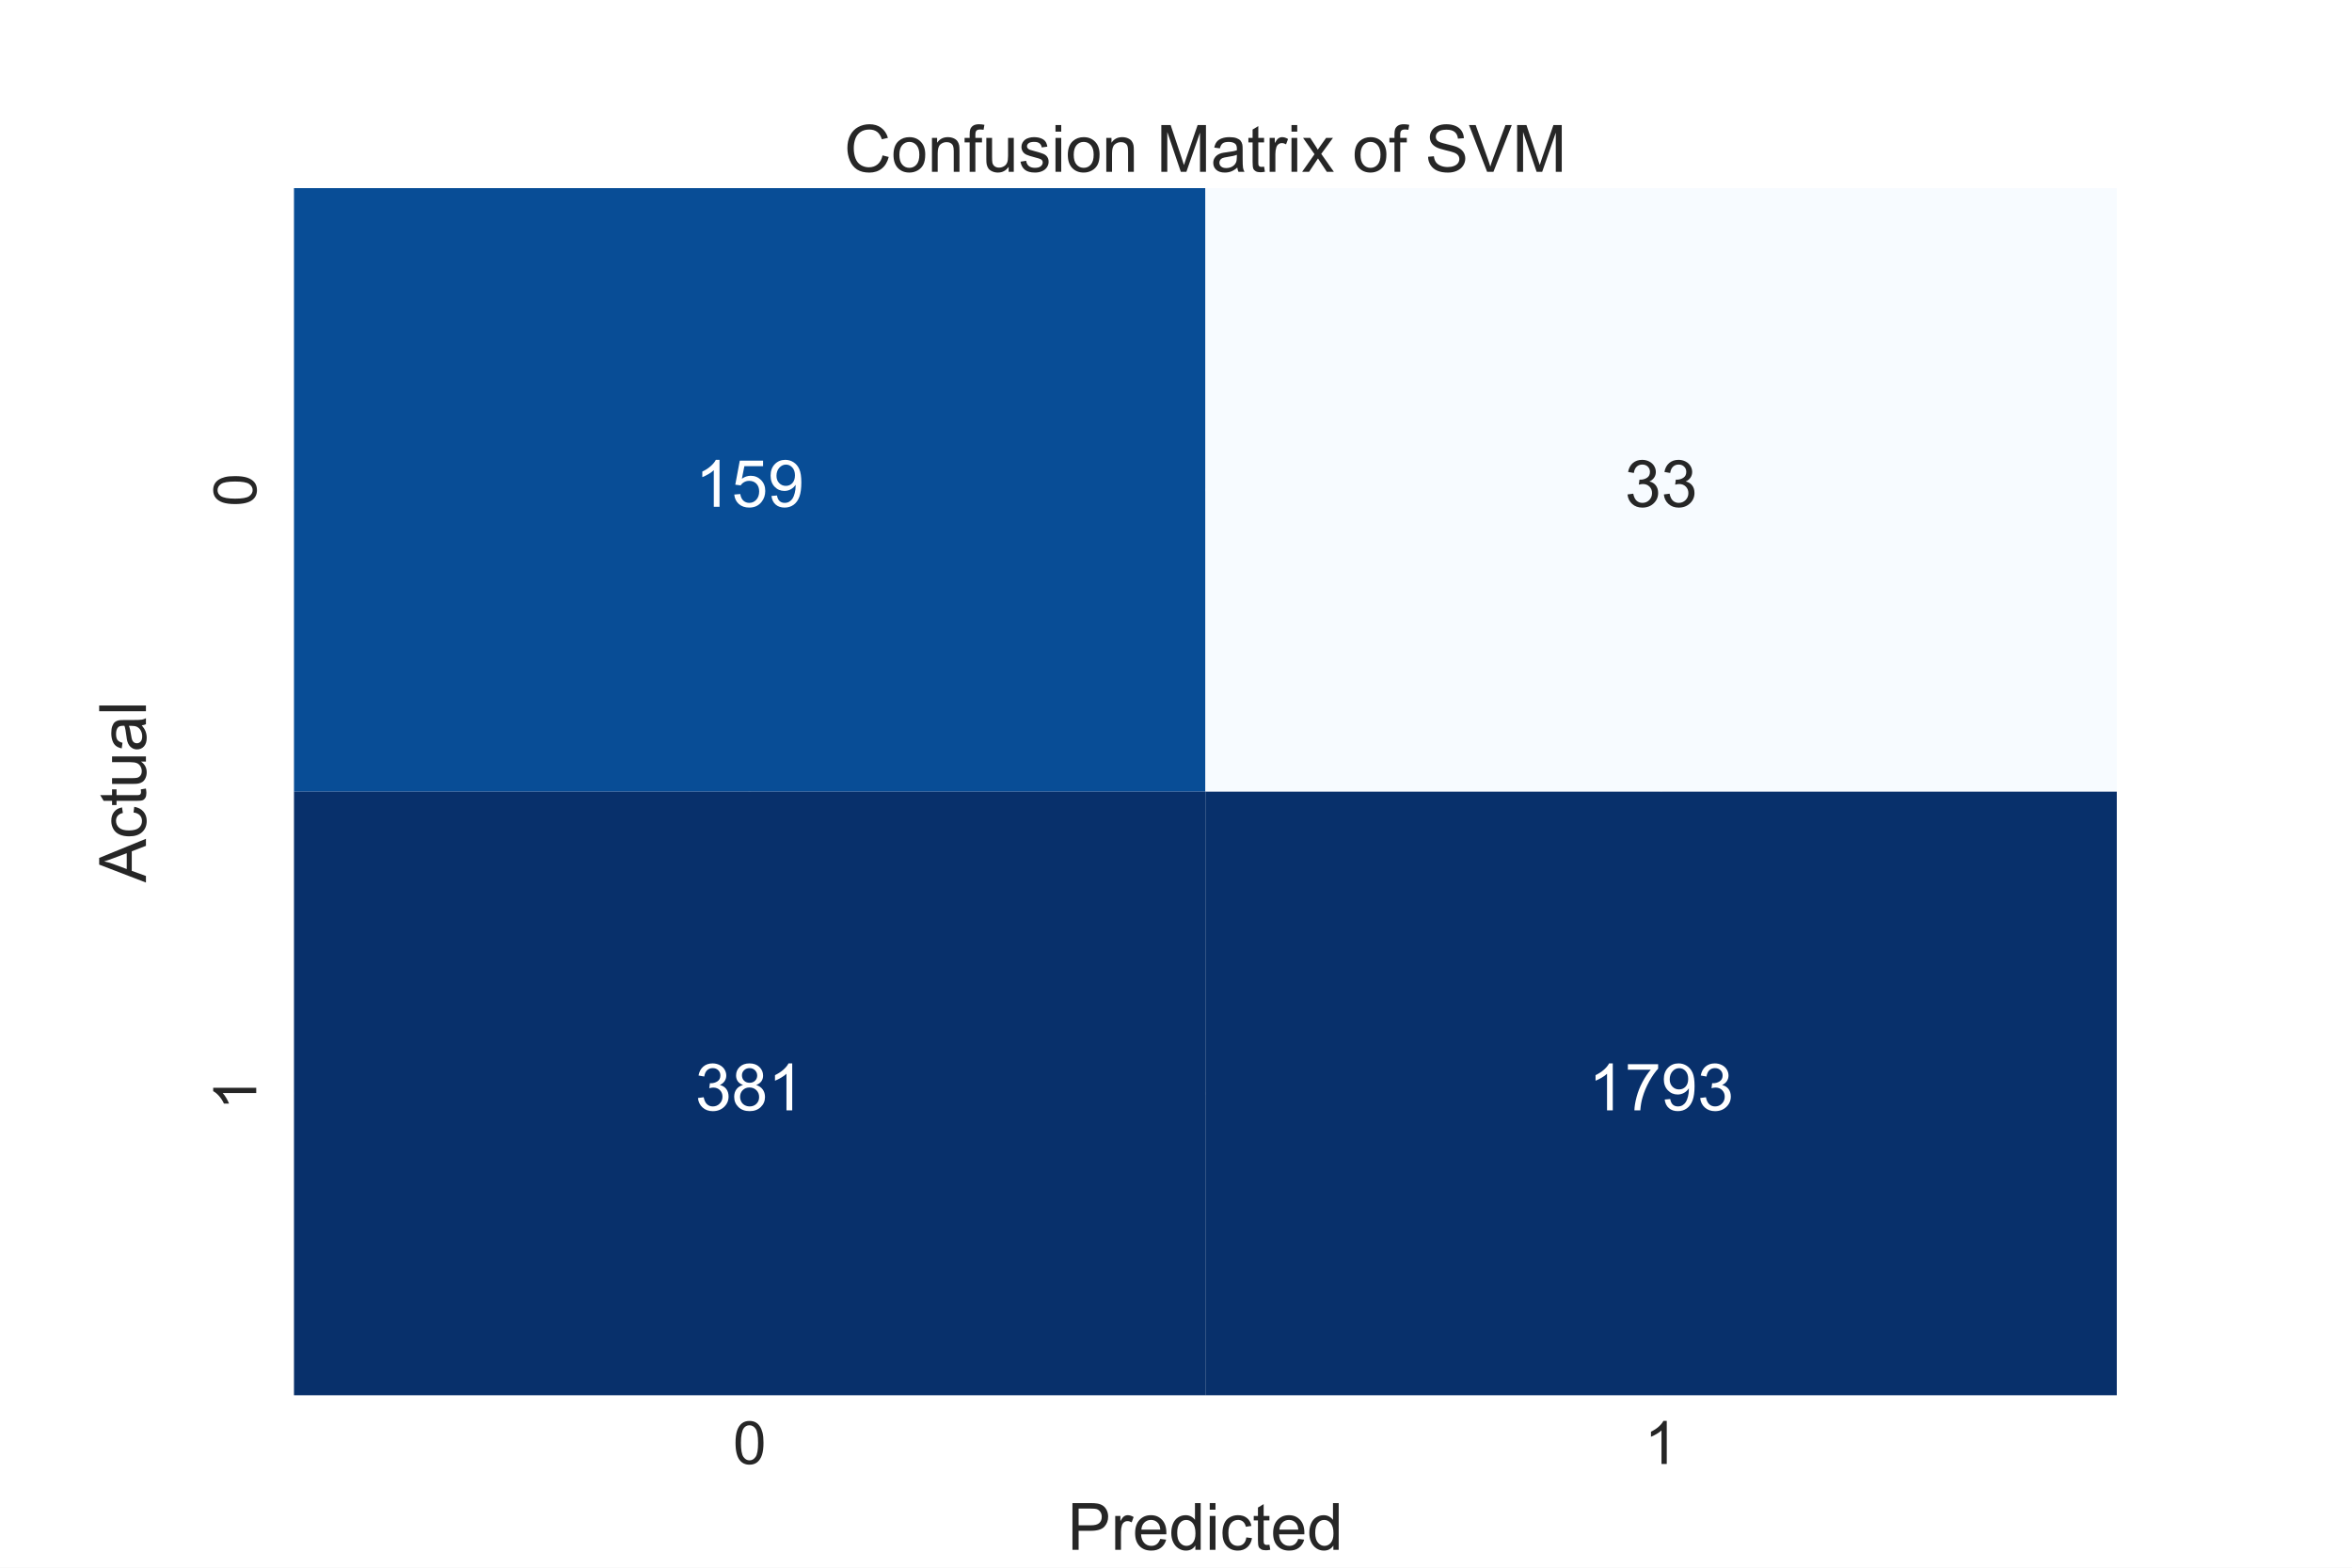
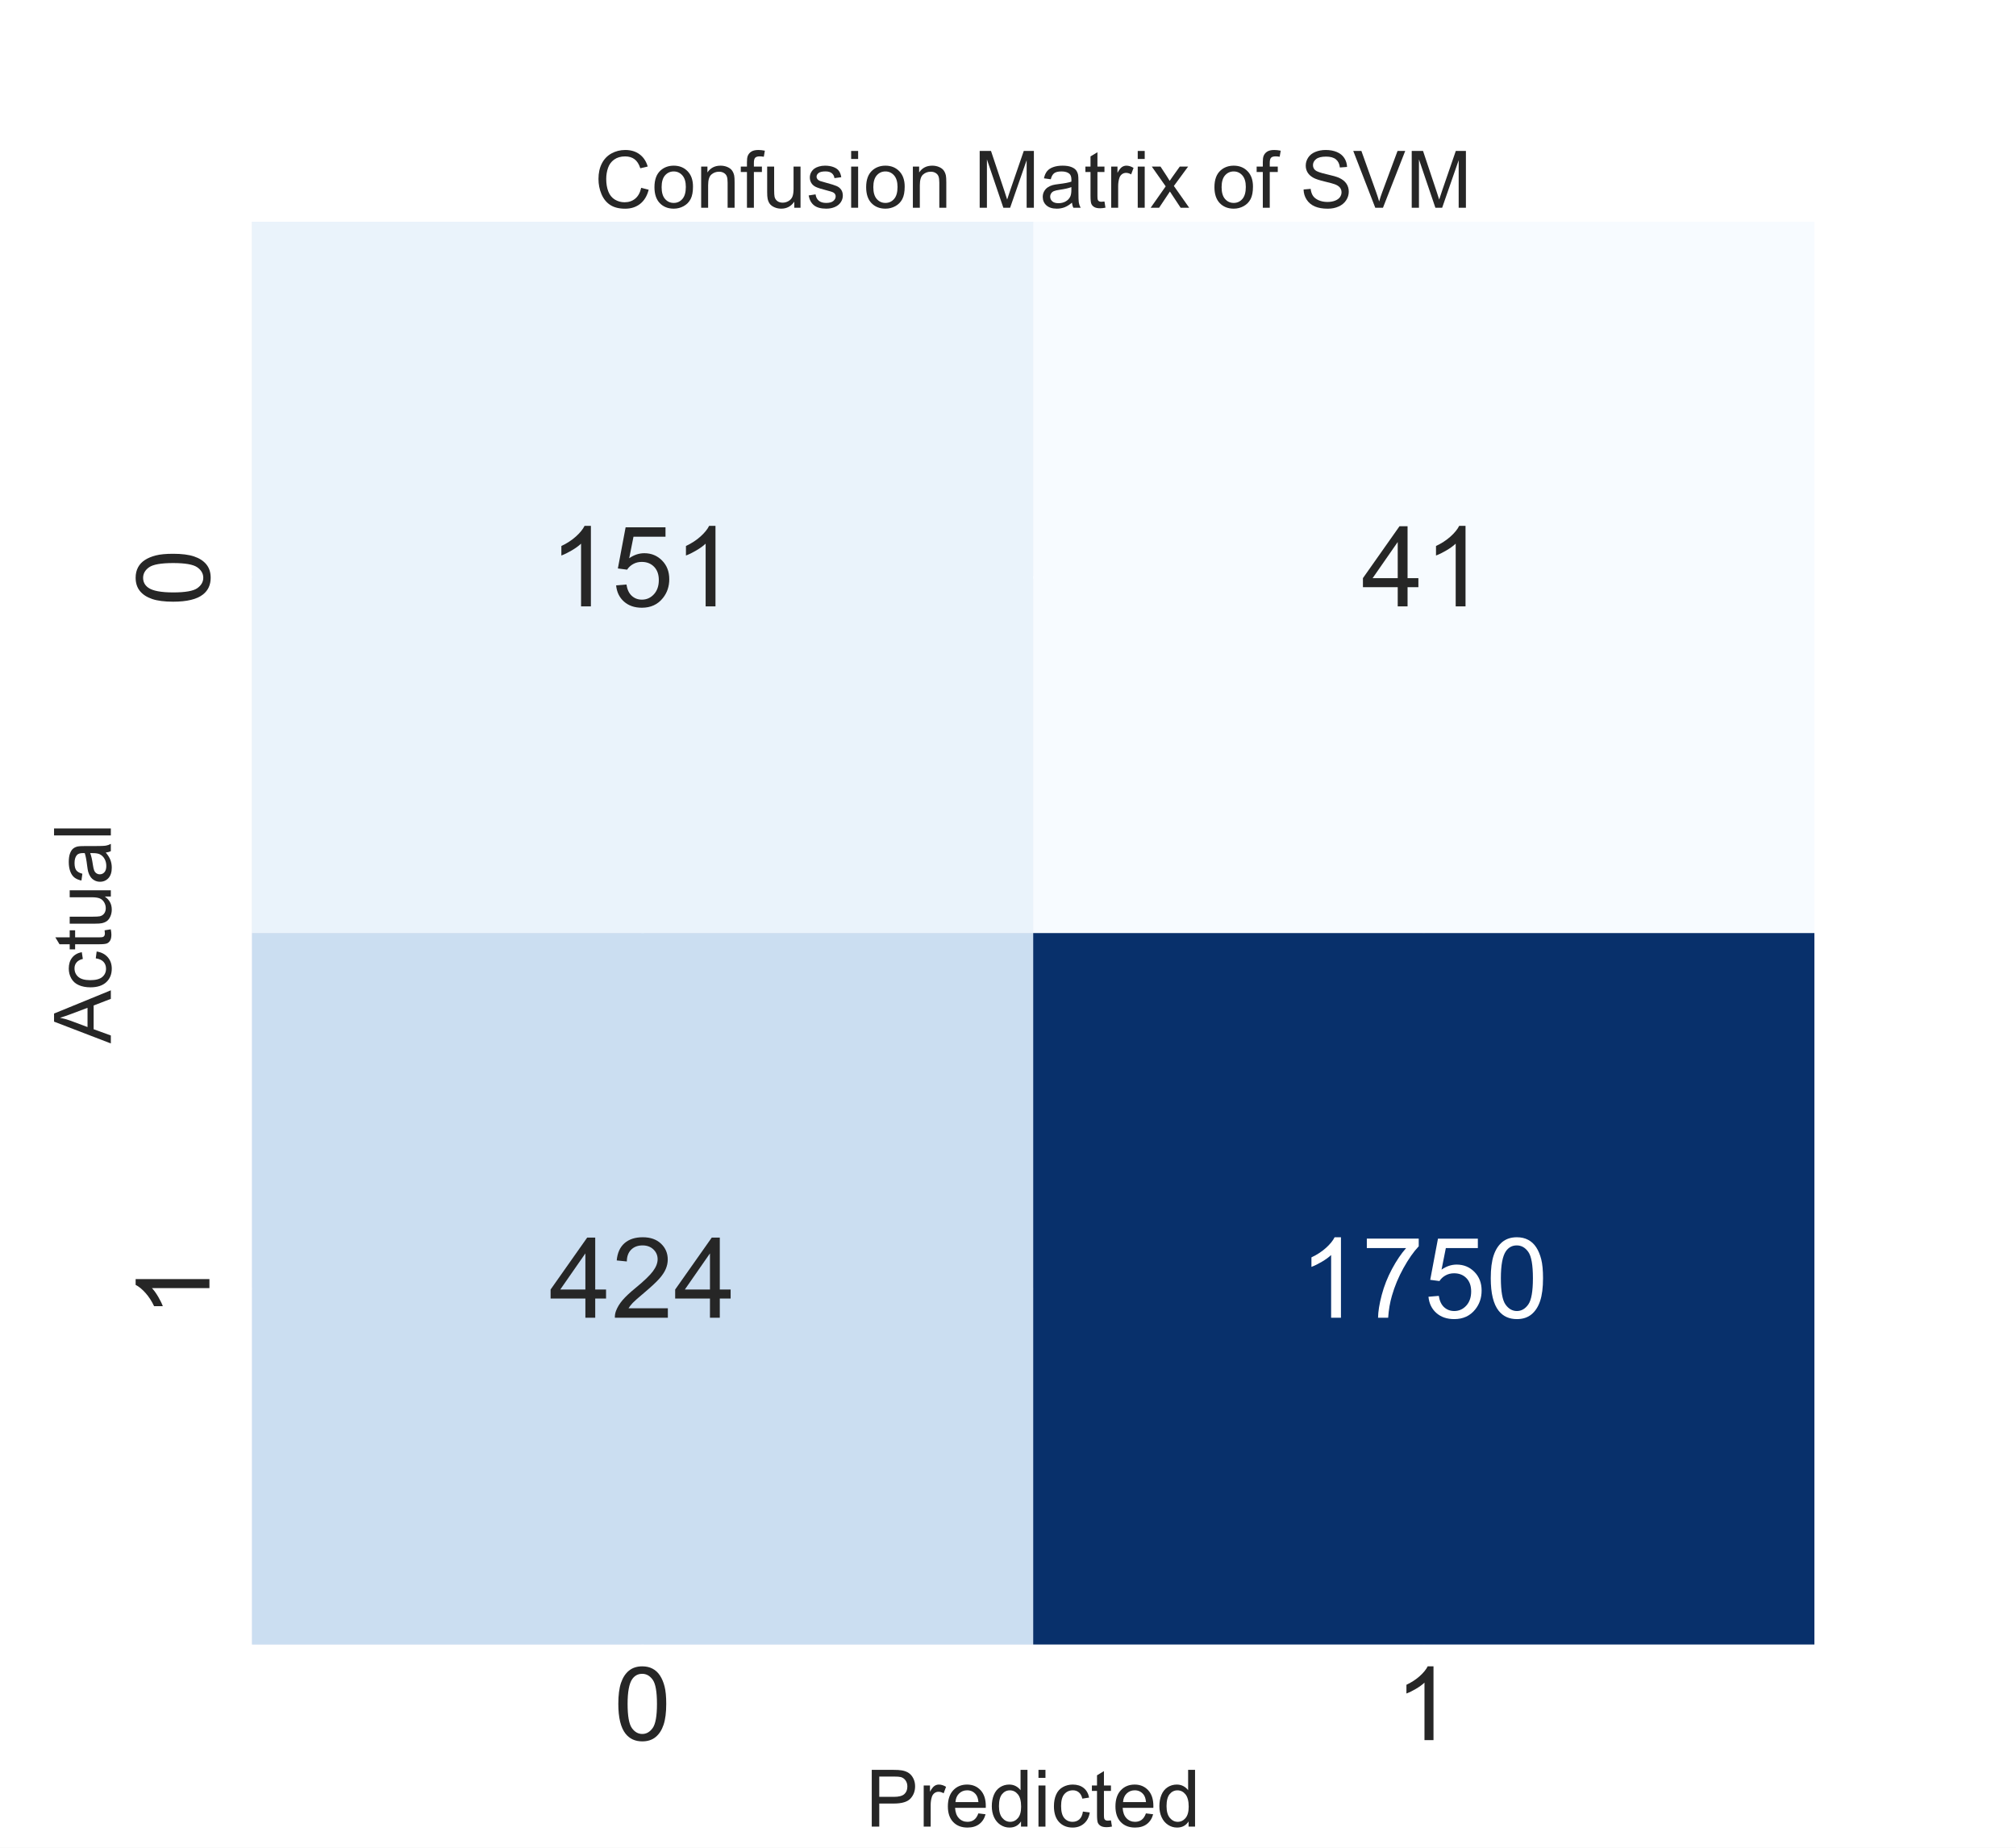
- <svg xmlns="http://www.w3.org/2000/svg" xmlns:xlink="http://www.w3.org/1999/xlink" width="864pt" height="576pt" viewBox="0 0 864 576" version="1.1">
+ <svg xmlns="http://www.w3.org/2000/svg" xmlns:xlink="http://www.w3.org/1999/xlink" width="864pt" height="792pt" viewBox="0 0 864 792" version="1.1">
  <defs>
    <style type="text/css">*{stroke-linejoin: round; stroke-linecap: butt}</style>
  </defs>
  <g id="figure_1">
    <g id="patch_1">
-       <path d="M 0 576  L 864 576  L 864 0  L 0 0  z " style="fill: #ffffff" />
+       <path d="M 0 792  L 864 792  L 864 0  L 0 0  z " style="fill: #ffffff" />
    </g>
    <g id="axes_1">
      <g id="patch_2">
-         <path d="M 108 512.64  L 777.6 512.64  L 777.6 69.12  L 108 69.12  z " style="fill: #eaeaf2" />
+         <path d="M 108 704.88  L 777.6 704.88  L 777.6 95.04  L 108 95.04  z " style="fill: #eaeaf2" />
      </g>
      <g id="matplotlib.axis_1">
        <g id="xtick_1">
          <g id="line2d_1">
-             <path d="M 275.4 512.64  L 275.4 69.12  " clip-path="url(#p1942354814)" style="fill: none; stroke: #ffffff; stroke-linecap: round" />
+             <path d="M 275.4 704.88  L 275.4 95.04  " clip-path="url(#pb8ef8a9e16)" style="fill: none; stroke: #ffffff; stroke-linecap: round" />
          </g>
          <g id="text_1">
-             <g style="fill: #262626" transform="translate(269.283 537.8872) scale(0.22 -0.22)">
+             <g style="fill: #262626" transform="translate(263.1659 745.8744) scale(0.44 -0.44)">
              <defs>
                <path id="ArialMT-30" d="M 266 2259  Q 266 3072 433 3567  Q 600 4063 929 4331  Q 1259 4600 1759 4600  Q 2128 4600 2406 4451  Q 2684 4303 2865 4023  Q 3047 3744 3150 3342  Q 3253 2941 3253 2259  Q 3253 1453 3087 958  Q 2922 463 2592 192  Q 2263 -78 1759 -78  Q 1097 -78 719 397  Q 266 969 266 2259  z M 844 2259  Q 844 1131 1108 757  Q 1372 384 1759 384  Q 2147 384 2411 759  Q 2675 1134 2675 2259  Q 2675 3391 2411 3762  Q 2147 4134 1753 4134  Q 1366 4134 1134 3806  Q 844 3388 844 2259  z " transform="scale(0.015625)" />
              </defs>
              <use xlink:href="#ArialMT-30" />
            </g>
          </g>
        </g>
        <g id="xtick_2">
          <g id="line2d_2">
-             <path d="M 610.2 512.64  L 610.2 69.12  " clip-path="url(#p1942354814)" style="fill: none; stroke: #ffffff; stroke-linecap: round" />
+             <path d="M 610.2 704.88  L 610.2 95.04  " clip-path="url(#pb8ef8a9e16)" style="fill: none; stroke: #ffffff; stroke-linecap: round" />
          </g>
          <g id="text_2">
-             <g style="fill: #262626" transform="translate(604.083 537.8872) scale(0.22 -0.22)">
+             <g style="fill: #262626" transform="translate(597.9659 745.8744) scale(0.44 -0.44)">
              <defs>
                <path id="ArialMT-31" d="M 2384 0  L 1822 0  L 1822 3584  Q 1619 3391 1289 3197  Q 959 3003 697 2906  L 697 3450  Q 1169 3672 1522 3987  Q 1875 4303 2022 4600  L 2384 4600  L 2384 0  z " transform="scale(0.015625)" />
              </defs>
              <use xlink:href="#ArialMT-31" />
            </g>
          </g>
        </g>
        <g id="text_3">
-           <g style="fill: #262626" transform="translate(392.1075 569.4384) scale(0.24 -0.24)">
+           <g style="fill: #262626" transform="translate(370.9856 782.9559) scale(0.34 -0.34)">
            <defs>
              <path id="ArialMT-50" d="M 494 0  L 494 4581  L 2222 4581  Q 2678 4581 2919 4538  Q 3256 4481 3484 4323  Q 3713 4166 3852 3881  Q 3991 3597 3991 3256  Q 3991 2672 3619 2267  Q 3247 1863 2275 1863  L 1100 1863  L 1100 0  L 494 0  z M 1100 2403  L 2284 2403  Q 2872 2403 3119 2622  Q 3366 2841 3366 3238  Q 3366 3525 3220 3729  Q 3075 3934 2838 4000  Q 2684 4041 2272 4041  L 1100 4041  L 1100 2403  z " transform="scale(0.015625)" />
              <path id="ArialMT-72" d="M 416 0  L 416 3319  L 922 3319  L 922 2816  Q 1116 3169 1280 3281  Q 1444 3394 1641 3394  Q 1925 3394 2219 3213  L 2025 2691  Q 1819 2813 1613 2813  Q 1428 2813 1281 2702  Q 1134 2591 1072 2394  Q 978 2094 978 1738  L 978 0  L 416 0  z " transform="scale(0.015625)" />
              <path id="ArialMT-65" d="M 2694 1069  L 3275 997  Q 3138 488 2766 206  Q 2394 -75 1816 -75  Q 1088 -75 661 373  Q 234 822 234 1631  Q 234 2469 665 2931  Q 1097 3394 1784 3394  Q 2450 3394 2872 2941  Q 3294 2488 3294 1666  Q 3294 1616 3291 1516  L 816 1516  Q 847 969 1125 678  Q 1403 388 1819 388  Q 2128 388 2347 550  Q 2566 713 2694 1069  z M 847 1978  L 2700 1978  Q 2663 2397 2488 2606  Q 2219 2931 1791 2931  Q 1403 2931 1139 2672  Q 875 2413 847 1978  z " transform="scale(0.015625)" />
              <path id="ArialMT-64" d="M 2575 0  L 2575 419  Q 2259 -75 1647 -75  Q 1250 -75 917 144  Q 584 363 401 755  Q 219 1147 219 1656  Q 219 2153 384 2558  Q 550 2963 881 3178  Q 1213 3394 1622 3394  Q 1922 3394 2156 3267  Q 2391 3141 2538 2938  L 2538 4581  L 3097 4581  L 3097 0  L 2575 0  z M 797 1656  Q 797 1019 1065 703  Q 1334 388 1700 388  Q 2069 388 2326 689  Q 2584 991 2584 1609  Q 2584 2291 2321 2609  Q 2059 2928 1675 2928  Q 1300 2928 1048 2622  Q 797 2316 797 1656  z " transform="scale(0.015625)" />
              <path id="ArialMT-69" d="M 425 3934  L 425 4581  L 988 4581  L 988 3934  L 425 3934  z M 425 0  L 425 3319  L 988 3319  L 988 0  L 425 0  z " transform="scale(0.015625)" />
              <path id="ArialMT-63" d="M 2588 1216  L 3141 1144  Q 3050 572 2676 248  Q 2303 -75 1759 -75  Q 1078 -75 664 370  Q 250 816 250 1647  Q 250 2184 428 2587  Q 606 2991 970 3192  Q 1334 3394 1763 3394  Q 2303 3394 2647 3120  Q 2991 2847 3088 2344  L 2541 2259  Q 2463 2594 2264 2762  Q 2066 2931 1784 2931  Q 1359 2931 1093 2626  Q 828 2322 828 1663  Q 828 994 1084 691  Q 1341 388 1753 388  Q 2084 388 2306 591  Q 2528 794 2588 1216  z " transform="scale(0.015625)" />
              <path id="ArialMT-74" d="M 1650 503  L 1731 6  Q 1494 -44 1306 -44  Q 1000 -44 831 53  Q 663 150 594 308  Q 525 466 525 972  L 525 2881  L 113 2881  L 113 3319  L 525 3319  L 525 4141  L 1084 4478  L 1084 3319  L 1650 3319  L 1650 2881  L 1084 2881  L 1084 941  Q 1084 700 1114 631  Q 1144 563 1211 522  Q 1278 481 1403 481  Q 1497 481 1650 503  z " transform="scale(0.015625)" />
            </defs>
            <use xlink:href="#ArialMT-50" />
            <use xlink:href="#ArialMT-72" x="66.699" />
            <use xlink:href="#ArialMT-65" x="100" />
            <use xlink:href="#ArialMT-64" x="155.615" />
            <use xlink:href="#ArialMT-69" x="211.23" />
            <use xlink:href="#ArialMT-63" x="233.447" />
            <use xlink:href="#ArialMT-74" x="283.447" />
            <use xlink:href="#ArialMT-65" x="311.23" />
            <use xlink:href="#ArialMT-64" x="366.846" />
          </g>
        </g>
      </g>
      <g id="matplotlib.axis_2">
        <g id="ytick_1">
          <g id="line2d_3">
-             <path d="M 108 180  L 777.6 180  " clip-path="url(#p1942354814)" style="fill: none; stroke: #ffffff; stroke-linecap: round" />
+             <path d="M 108 247.5  L 777.6 247.5  " clip-path="url(#pb8ef8a9e16)" style="fill: none; stroke: #ffffff; stroke-linecap: round" />
          </g>
          <g id="text_4">
-             <g style="fill: #262626" transform="translate(94.1275 186.117) rotate(-90) scale(0.22 -0.22)">
+             <g style="fill: #262626" transform="translate(89.755 259.7341) rotate(-90) scale(0.44 -0.44)">
              <use xlink:href="#ArialMT-30" />
            </g>
          </g>
        </g>
        <g id="ytick_2">
          <g id="line2d_4">
-             <path d="M 108 401.76  L 777.6 401.76  " clip-path="url(#p1942354814)" style="fill: none; stroke: #ffffff; stroke-linecap: round" />
+             <path d="M 108 552.42  L 777.6 552.42  " clip-path="url(#pb8ef8a9e16)" style="fill: none; stroke: #ffffff; stroke-linecap: round" />
          </g>
          <g id="text_5">
-             <g style="fill: #262626" transform="translate(94.1275 407.877) rotate(-90) scale(0.22 -0.22)">
+             <g style="fill: #262626" transform="translate(89.755 564.6541) rotate(-90) scale(0.44 -0.44)">
              <use xlink:href="#ArialMT-31" />
            </g>
          </g>
        </g>
        <g id="text_6">
-           <g style="fill: #262626" transform="translate(53.61031 324.2306) rotate(-90) scale(0.24 -0.24)">
+           <g style="fill: #262626" transform="translate(47.50312 447.2067) rotate(-90) scale(0.34 -0.34)">
            <defs>
              <path id="ArialMT-41" d="M -9 0  L 1750 4581  L 2403 4581  L 4278 0  L 3588 0  L 3053 1388  L 1138 1388  L 634 0  L -9 0  z M 1313 1881  L 2866 1881  L 2388 3150  Q 2169 3728 2063 4100  Q 1975 3659 1816 3225  L 1313 1881  z " transform="scale(0.015625)" />
              <path id="ArialMT-75" d="M 2597 0  L 2597 488  Q 2209 -75 1544 -75  Q 1250 -75 995 37  Q 741 150 617 320  Q 494 491 444 738  Q 409 903 409 1263  L 409 3319  L 972 3319  L 972 1478  Q 972 1038 1006 884  Q 1059 663 1231 536  Q 1403 409 1656 409  Q 1909 409 2131 539  Q 2353 669 2445 892  Q 2538 1116 2538 1541  L 2538 3319  L 3100 3319  L 3100 0  L 2597 0  z " transform="scale(0.015625)" />
              <path id="ArialMT-61" d="M 2588 409  Q 2275 144 1986 34  Q 1697 -75 1366 -75  Q 819 -75 525 192  Q 231 459 231 875  Q 231 1119 342 1320  Q 453 1522 633 1644  Q 813 1766 1038 1828  Q 1203 1872 1538 1913  Q 2219 1994 2541 2106  Q 2544 2222 2544 2253  Q 2544 2597 2384 2738  Q 2169 2928 1744 2928  Q 1347 2928 1158 2789  Q 969 2650 878 2297  L 328 2372  Q 403 2725 575 2942  Q 747 3159 1072 3276  Q 1397 3394 1825 3394  Q 2250 3394 2515 3294  Q 2781 3194 2906 3042  Q 3031 2891 3081 2659  Q 3109 2516 3109 2141  L 3109 1391  Q 3109 606 3145 398  Q 3181 191 3288 0  L 2700 0  Q 2613 175 2588 409  z M 2541 1666  Q 2234 1541 1622 1453  Q 1275 1403 1131 1340  Q 988 1278 909 1158  Q 831 1038 831 891  Q 831 666 1001 516  Q 1172 366 1500 366  Q 1825 366 2078 508  Q 2331 650 2450 897  Q 2541 1088 2541 1459  L 2541 1666  z " transform="scale(0.015625)" />
              <path id="ArialMT-6c" d="M 409 0  L 409 4581  L 972 4581  L 972 0  L 409 0  z " transform="scale(0.015625)" />
            </defs>
            <use xlink:href="#ArialMT-41" />
            <use xlink:href="#ArialMT-63" x="66.699" />
            <use xlink:href="#ArialMT-74" x="116.699" />
            <use xlink:href="#ArialMT-75" x="144.482" />
            <use xlink:href="#ArialMT-61" x="200.098" />
            <use xlink:href="#ArialMT-6c" x="255.713" />
          </g>
        </g>
      </g>
      <g id="QuadMesh_1">
-         <path d="M 108 69.12  L 442.8 69.12  L 442.8 290.88  L 108 290.88  L 108 69.12  " clip-path="url(#p1942354814)" style="fill: #084d96" />
-         <path d="M 442.8 69.12  L 777.6 69.12  L 777.6 290.88  L 442.8 290.88  L 442.8 69.12  " clip-path="url(#p1942354814)" style="fill: #f7fbff" />
-         <path d="M 108 290.88  L 442.8 290.88  L 442.8 512.64  L 108 512.64  L 108 290.88  " clip-path="url(#p1942354814)" style="fill: #08306b" />
-         <path d="M 442.8 290.88  L 777.6 290.88  L 777.6 512.64  L 442.8 512.64  L 442.8 290.88  " clip-path="url(#p1942354814)" style="fill: #08306b" />
+         <path d="M 108 95.04  L 442.8 95.04  L 442.8 399.96  L 108 399.96  L 108 95.04  " clip-path="url(#pb8ef8a9e16)" style="fill: #eaf3fb" />
+         <path d="M 442.8 95.04  L 777.6 95.04  L 777.6 399.96  L 442.8 399.96  L 442.8 95.04  " clip-path="url(#pb8ef8a9e16)" style="fill: #f7fbff" />
+         <path d="M 108 399.96  L 442.8 399.96  L 442.8 704.88  L 108 704.88  L 108 399.96  " clip-path="url(#pb8ef8a9e16)" style="fill: #cbdef1" />
+         <path d="M 442.8 399.96  L 777.6 399.96  L 777.6 704.88  L 442.8 704.88  L 442.8 399.96  " clip-path="url(#pb8ef8a9e16)" style="fill: #08306b" />
      </g>
      <g id="text_7">
-         <g style="fill: #ffffff" transform="translate(255.3806 186.2044) scale(0.24 -0.24)">
+         <g style="fill: #262626" transform="translate(235.3613 259.9087) scale(0.48 -0.48)">
          <defs>
            <path id="ArialMT-35" d="M 266 1200  L 856 1250  Q 922 819 1161 601  Q 1400 384 1738 384  Q 2144 384 2425 690  Q 2706 997 2706 1503  Q 2706 1984 2436 2262  Q 2166 2541 1728 2541  Q 1456 2541 1237 2417  Q 1019 2294 894 2097  L 366 2166  L 809 4519  L 3088 4519  L 3088 3981  L 1259 3981  L 1013 2750  Q 1425 3038 1878 3038  Q 2478 3038 2890 2622  Q 3303 2206 3303 1553  Q 3303 931 2941 478  Q 2500 -78 1738 -78  Q 1113 -78 717 272  Q 322 622 266 1200  z " transform="scale(0.015625)" />
-             <path id="ArialMT-39" d="M 350 1059  L 891 1109  Q 959 728 1153 556  Q 1347 384 1650 384  Q 1909 384 2104 503  Q 2300 622 2425 820  Q 2550 1019 2634 1356  Q 2719 1694 2719 2044  Q 2719 2081 2716 2156  Q 2547 1888 2255 1720  Q 1963 1553 1622 1553  Q 1053 1553 659 1965  Q 266 2378 266 3053  Q 266 3750 677 4175  Q 1088 4600 1706 4600  Q 2153 4600 2523 4359  Q 2894 4119 3086 3673  Q 3278 3228 3278 2384  Q 3278 1506 3087 986  Q 2897 466 2520 194  Q 2144 -78 1638 -78  Q 1100 -78 759 220  Q 419 519 350 1059  z M 2653 3081  Q 2653 3566 2395 3850  Q 2138 4134 1775 4134  Q 1400 4134 1122 3828  Q 844 3522 844 3034  Q 844 2597 1108 2323  Q 1372 2050 1759 2050  Q 2150 2050 2401 2323  Q 2653 2597 2653 3081  z " transform="scale(0.015625)" />
          </defs>
          <use xlink:href="#ArialMT-31" />
          <use xlink:href="#ArialMT-35" x="55.615" />
-           <use xlink:href="#ArialMT-39" x="111.23" />
+           <use xlink:href="#ArialMT-31" x="111.23" />
        </g>
      </g>
      <g id="text_8">
-         <g style="fill: #262626" transform="translate(596.8537 186.2044) scale(0.24 -0.24)">
+         <g style="fill: #262626" transform="translate(583.5075 259.9087) scale(0.48 -0.48)">
          <defs>
-             <path id="ArialMT-33" d="M 269 1209  L 831 1284  Q 928 806 1161 595  Q 1394 384 1728 384  Q 2125 384 2398 659  Q 2672 934 2672 1341  Q 2672 1728 2419 1979  Q 2166 2231 1775 2231  Q 1616 2231 1378 2169  L 1441 2663  Q 1497 2656 1531 2656  Q 1891 2656 2178 2843  Q 2466 3031 2466 3422  Q 2466 3731 2256 3934  Q 2047 4138 1716 4138  Q 1388 4138 1169 3931  Q 950 3725 888 3313  L 325 3413  Q 428 3978 793 4289  Q 1159 4600 1703 4600  Q 2078 4600 2393 4439  Q 2709 4278 2876 4000  Q 3044 3722 3044 3409  Q 3044 3113 2884 2869  Q 2725 2625 2413 2481  Q 2819 2388 3044 2092  Q 3269 1797 3269 1353  Q 3269 753 2831 336  Q 2394 -81 1725 -81  Q 1122 -81 723 278  Q 325 638 269 1209  z " transform="scale(0.015625)" />
+             <path id="ArialMT-34" d="M 2069 0  L 2069 1097  L 81 1097  L 81 1613  L 2172 4581  L 2631 4581  L 2631 1613  L 3250 1613  L 3250 1097  L 2631 1097  L 2631 0  L 2069 0  z M 2069 1613  L 2069 3678  L 634 1613  L 2069 1613  z " transform="scale(0.015625)" />
          </defs>
-           <use xlink:href="#ArialMT-33" />
-           <use xlink:href="#ArialMT-33" x="55.615" />
+           <use xlink:href="#ArialMT-34" />
+           <use xlink:href="#ArialMT-31" x="55.615" />
        </g>
      </g>
      <g id="text_9">
-         <g style="fill: #ffffff" transform="translate(255.3806 407.9644) scale(0.24 -0.24)">
+         <g style="fill: #262626" transform="translate(235.3613 564.8288) scale(0.48 -0.48)">
          <defs>
-             <path id="ArialMT-38" d="M 1131 2484  Q 781 2613 612 2850  Q 444 3088 444 3419  Q 444 3919 803 4259  Q 1163 4600 1759 4600  Q 2359 4600 2725 4251  Q 3091 3903 3091 3403  Q 3091 3084 2923 2848  Q 2756 2613 2416 2484  Q 2838 2347 3058 2040  Q 3278 1734 3278 1309  Q 3278 722 2862 322  Q 2447 -78 1769 -78  Q 1091 -78 675 323  Q 259 725 259 1325  Q 259 1772 486 2073  Q 713 2375 1131 2484  z M 1019 3438  Q 1019 3113 1228 2906  Q 1438 2700 1772 2700  Q 2097 2700 2305 2904  Q 2513 3109 2513 3406  Q 2513 3716 2298 3927  Q 2084 4138 1766 4138  Q 1444 4138 1231 3931  Q 1019 3725 1019 3438  z M 838 1322  Q 838 1081 952 856  Q 1066 631 1291 507  Q 1516 384 1775 384  Q 2178 384 2440 643  Q 2703 903 2703 1303  Q 2703 1709 2433 1975  Q 2163 2241 1756 2241  Q 1359 2241 1098 1978  Q 838 1716 838 1322  z " transform="scale(0.015625)" />
+             <path id="ArialMT-32" d="M 3222 541  L 3222 0  L 194 0  Q 188 203 259 391  Q 375 700 629 1000  Q 884 1300 1366 1694  Q 2113 2306 2375 2664  Q 2638 3022 2638 3341  Q 2638 3675 2398 3904  Q 2159 4134 1775 4134  Q 1369 4134 1125 3890  Q 881 3647 878 3216  L 300 3275  Q 359 3922 746 4261  Q 1134 4600 1788 4600  Q 2447 4600 2831 4234  Q 3216 3869 3216 3328  Q 3216 3053 3103 2787  Q 2991 2522 2730 2228  Q 2469 1934 1863 1422  Q 1356 997 1212 845  Q 1069 694 975 541  L 3222 541  z " transform="scale(0.015625)" />
          </defs>
-           <use xlink:href="#ArialMT-33" />
-           <use xlink:href="#ArialMT-38" x="55.615" />
-           <use xlink:href="#ArialMT-31" x="111.23" />
+           <use xlink:href="#ArialMT-34" />
+           <use xlink:href="#ArialMT-32" x="55.615" />
+           <use xlink:href="#ArialMT-34" x="111.23" />
        </g>
      </g>
      <g id="text_10">
-         <g style="fill: #ffffff" transform="translate(583.5075 407.9644) scale(0.24 -0.24)">
+         <g style="fill: #ffffff" transform="translate(556.815 564.8288) scale(0.48 -0.48)">
          <defs>
            <path id="ArialMT-37" d="M 303 3981  L 303 4522  L 3269 4522  L 3269 4084  Q 2831 3619 2401 2847  Q 1972 2075 1738 1259  Q 1569 684 1522 0  L 944 0  Q 953 541 1156 1306  Q 1359 2072 1739 2783  Q 2119 3494 2547 3981  L 303 3981  z " transform="scale(0.015625)" />
          </defs>
          <use xlink:href="#ArialMT-31" />
          <use xlink:href="#ArialMT-37" x="55.615" />
-           <use xlink:href="#ArialMT-39" x="111.23" />
-           <use xlink:href="#ArialMT-33" x="166.846" />
+           <use xlink:href="#ArialMT-35" x="111.23" />
+           <use xlink:href="#ArialMT-30" x="166.846" />
        </g>
      </g>
      <g id="text_11">
-         <g style="fill: #262626" transform="translate(310.0913 63.12) scale(0.24 -0.24)">
+         <g style="fill: #262626" transform="translate(254.7959 89.04) scale(0.34 -0.34)">
          <defs>
            <path id="ArialMT-43" d="M 3763 1606  L 4369 1453  Q 4178 706 3683 314  Q 3188 -78 2472 -78  Q 1731 -78 1267 223  Q 803 525 561 1097  Q 319 1669 319 2325  Q 319 3041 592 3573  Q 866 4106 1370 4382  Q 1875 4659 2481 4659  Q 3169 4659 3637 4309  Q 4106 3959 4291 3325  L 3694 3184  Q 3534 3684 3231 3912  Q 2928 4141 2469 4141  Q 1941 4141 1586 3887  Q 1231 3634 1087 3207  Q 944 2781 944 2328  Q 944 1744 1114 1308  Q 1284 872 1643 656  Q 2003 441 2422 441  Q 2931 441 3284 734  Q 3638 1028 3763 1606  z " transform="scale(0.015625)" />
            <path id="ArialMT-6f" d="M 213 1659  Q 213 2581 725 3025  Q 1153 3394 1769 3394  Q 2453 3394 2887 2945  Q 3322 2497 3322 1706  Q 3322 1066 3130 698  Q 2938 331 2570 128  Q 2203 -75 1769 -75  Q 1072 -75 642 372  Q 213 819 213 1659  z M 791 1659  Q 791 1022 1069 705  Q 1347 388 1769 388  Q 2188 388 2466 706  Q 2744 1025 2744 1678  Q 2744 2294 2464 2611  Q 2184 2928 1769 2928  Q 1347 2928 1069 2612  Q 791 2297 791 1659  z " transform="scale(0.015625)" />
            <path id="ArialMT-6e" d="M 422 0  L 422 3319  L 928 3319  L 928 2847  Q 1294 3394 1984 3394  Q 2284 3394 2536 3286  Q 2788 3178 2913 3003  Q 3038 2828 3088 2588  Q 3119 2431 3119 2041  L 3119 0  L 2556 0  L 2556 2019  Q 2556 2363 2490 2533  Q 2425 2703 2258 2804  Q 2091 2906 1866 2906  Q 1506 2906 1245 2678  Q 984 2450 984 1813  L 984 0  L 422 0  z " transform="scale(0.015625)" />
            <path id="ArialMT-66" d="M 556 0  L 556 2881  L 59 2881  L 59 3319  L 556 3319  L 556 3672  Q 556 4006 616 4169  Q 697 4388 901 4523  Q 1106 4659 1475 4659  Q 1713 4659 2000 4603  L 1916 4113  Q 1741 4144 1584 4144  Q 1328 4144 1222 4034  Q 1116 3925 1116 3625  L 1116 3319  L 1763 3319  L 1763 2881  L 1116 2881  L 1116 0  L 556 0  z " transform="scale(0.015625)" />
            <path id="ArialMT-73" d="M 197 991  L 753 1078  Q 800 744 1014 566  Q 1228 388 1613 388  Q 2000 388 2187 545  Q 2375 703 2375 916  Q 2375 1106 2209 1216  Q 2094 1291 1634 1406  Q 1016 1563 777 1677  Q 538 1791 414 1992  Q 291 2194 291 2438  Q 291 2659 392 2848  Q 494 3038 669 3163  Q 800 3259 1026 3326  Q 1253 3394 1513 3394  Q 1903 3394 2198 3281  Q 2494 3169 2634 2976  Q 2775 2784 2828 2463  L 2278 2388  Q 2241 2644 2061 2787  Q 1881 2931 1553 2931  Q 1166 2931 1000 2803  Q 834 2675 834 2503  Q 834 2394 903 2306  Q 972 2216 1119 2156  Q 1203 2125 1616 2013  Q 2213 1853 2448 1751  Q 2684 1650 2818 1456  Q 2953 1263 2953 975  Q 2953 694 2789 445  Q 2625 197 2315 61  Q 2006 -75 1616 -75  Q 969 -75 630 194  Q 291 463 197 991  z " transform="scale(0.015625)" />
            <path id="ArialMT-20" transform="scale(0.015625)" />
            <path id="ArialMT-4d" d="M 475 0  L 475 4581  L 1388 4581  L 2472 1338  Q 2622 884 2691 659  Q 2769 909 2934 1394  L 4031 4581  L 4847 4581  L 4847 0  L 4263 0  L 4263 3834  L 2931 0  L 2384 0  L 1059 3900  L 1059 0  L 475 0  z " transform="scale(0.015625)" />
            <path id="ArialMT-78" d="M 47 0  L 1259 1725  L 138 3319  L 841 3319  L 1350 2541  Q 1494 2319 1581 2169  Q 1719 2375 1834 2534  L 2394 3319  L 3066 3319  L 1919 1756  L 3153 0  L 2463 0  L 1781 1031  L 1600 1309  L 728 0  L 47 0  z " transform="scale(0.015625)" />
            <path id="ArialMT-53" d="M 288 1472  L 859 1522  Q 900 1178 1048 958  Q 1197 738 1509 602  Q 1822 466 2213 466  Q 2559 466 2825 569  Q 3091 672 3220 851  Q 3350 1031 3350 1244  Q 3350 1459 3225 1620  Q 3100 1781 2813 1891  Q 2628 1963 1997 2114  Q 1366 2266 1113 2400  Q 784 2572 623 2826  Q 463 3081 463 3397  Q 463 3744 659 4045  Q 856 4347 1234 4503  Q 1613 4659 2075 4659  Q 2584 4659 2973 4495  Q 3363 4331 3572 4012  Q 3781 3694 3797 3291  L 3216 3247  Q 3169 3681 2898 3903  Q 2628 4125 2100 4125  Q 1550 4125 1298 3923  Q 1047 3722 1047 3438  Q 1047 3191 1225 3031  Q 1400 2872 2139 2705  Q 2878 2538 3153 2413  Q 3553 2228 3743 1945  Q 3934 1663 3934 1294  Q 3934 928 3725 604  Q 3516 281 3123 101  Q 2731 -78 2241 -78  Q 1619 -78 1198 103  Q 778 284 539 648  Q 300 1013 288 1472  z " transform="scale(0.015625)" />
            <path id="ArialMT-56" d="M 1803 0  L 28 4581  L 684 4581  L 1875 1253  Q 2019 853 2116 503  Q 2222 878 2363 1253  L 3600 4581  L 4219 4581  L 2425 0  L 1803 0  z " transform="scale(0.015625)" />
          </defs>
          <use xlink:href="#ArialMT-43" />
          <use xlink:href="#ArialMT-6f" x="72.217" />
          <use xlink:href="#ArialMT-6e" x="127.832" />
          <use xlink:href="#ArialMT-66" x="183.447" />
          <use xlink:href="#ArialMT-75" x="211.23" />
          <use xlink:href="#ArialMT-73" x="266.846" />
          <use xlink:href="#ArialMT-69" x="316.846" />
          <use xlink:href="#ArialMT-6f" x="339.062" />
          <use xlink:href="#ArialMT-6e" x="394.678" />
          <use xlink:href="#ArialMT-20" x="450.293" />
          <use xlink:href="#ArialMT-4d" x="478.076" />
          <use xlink:href="#ArialMT-61" x="561.377" />
          <use xlink:href="#ArialMT-74" x="616.992" />
          <use xlink:href="#ArialMT-72" x="644.775" />
          <use xlink:href="#ArialMT-69" x="678.076" />
          <use xlink:href="#ArialMT-78" x="700.293" />
          <use xlink:href="#ArialMT-20" x="750.293" />
          <use xlink:href="#ArialMT-6f" x="778.076" />
          <use xlink:href="#ArialMT-66" x="833.691" />
          <use xlink:href="#ArialMT-20" x="861.475" />
          <use xlink:href="#ArialMT-53" x="889.258" />
          <use xlink:href="#ArialMT-56" x="955.957" />
          <use xlink:href="#ArialMT-4d" x="1022.656" />
        </g>
      </g>
    </g>
  </g>
  <defs>
-     <clipPath id="p1942354814">
-       <rect x="108" y="69.12" width="669.6" height="443.52" />
+     <clipPath id="pb8ef8a9e16">
+       <rect x="108" y="95.04" width="669.6" height="609.84" />
    </clipPath>
  </defs>
</svg>
